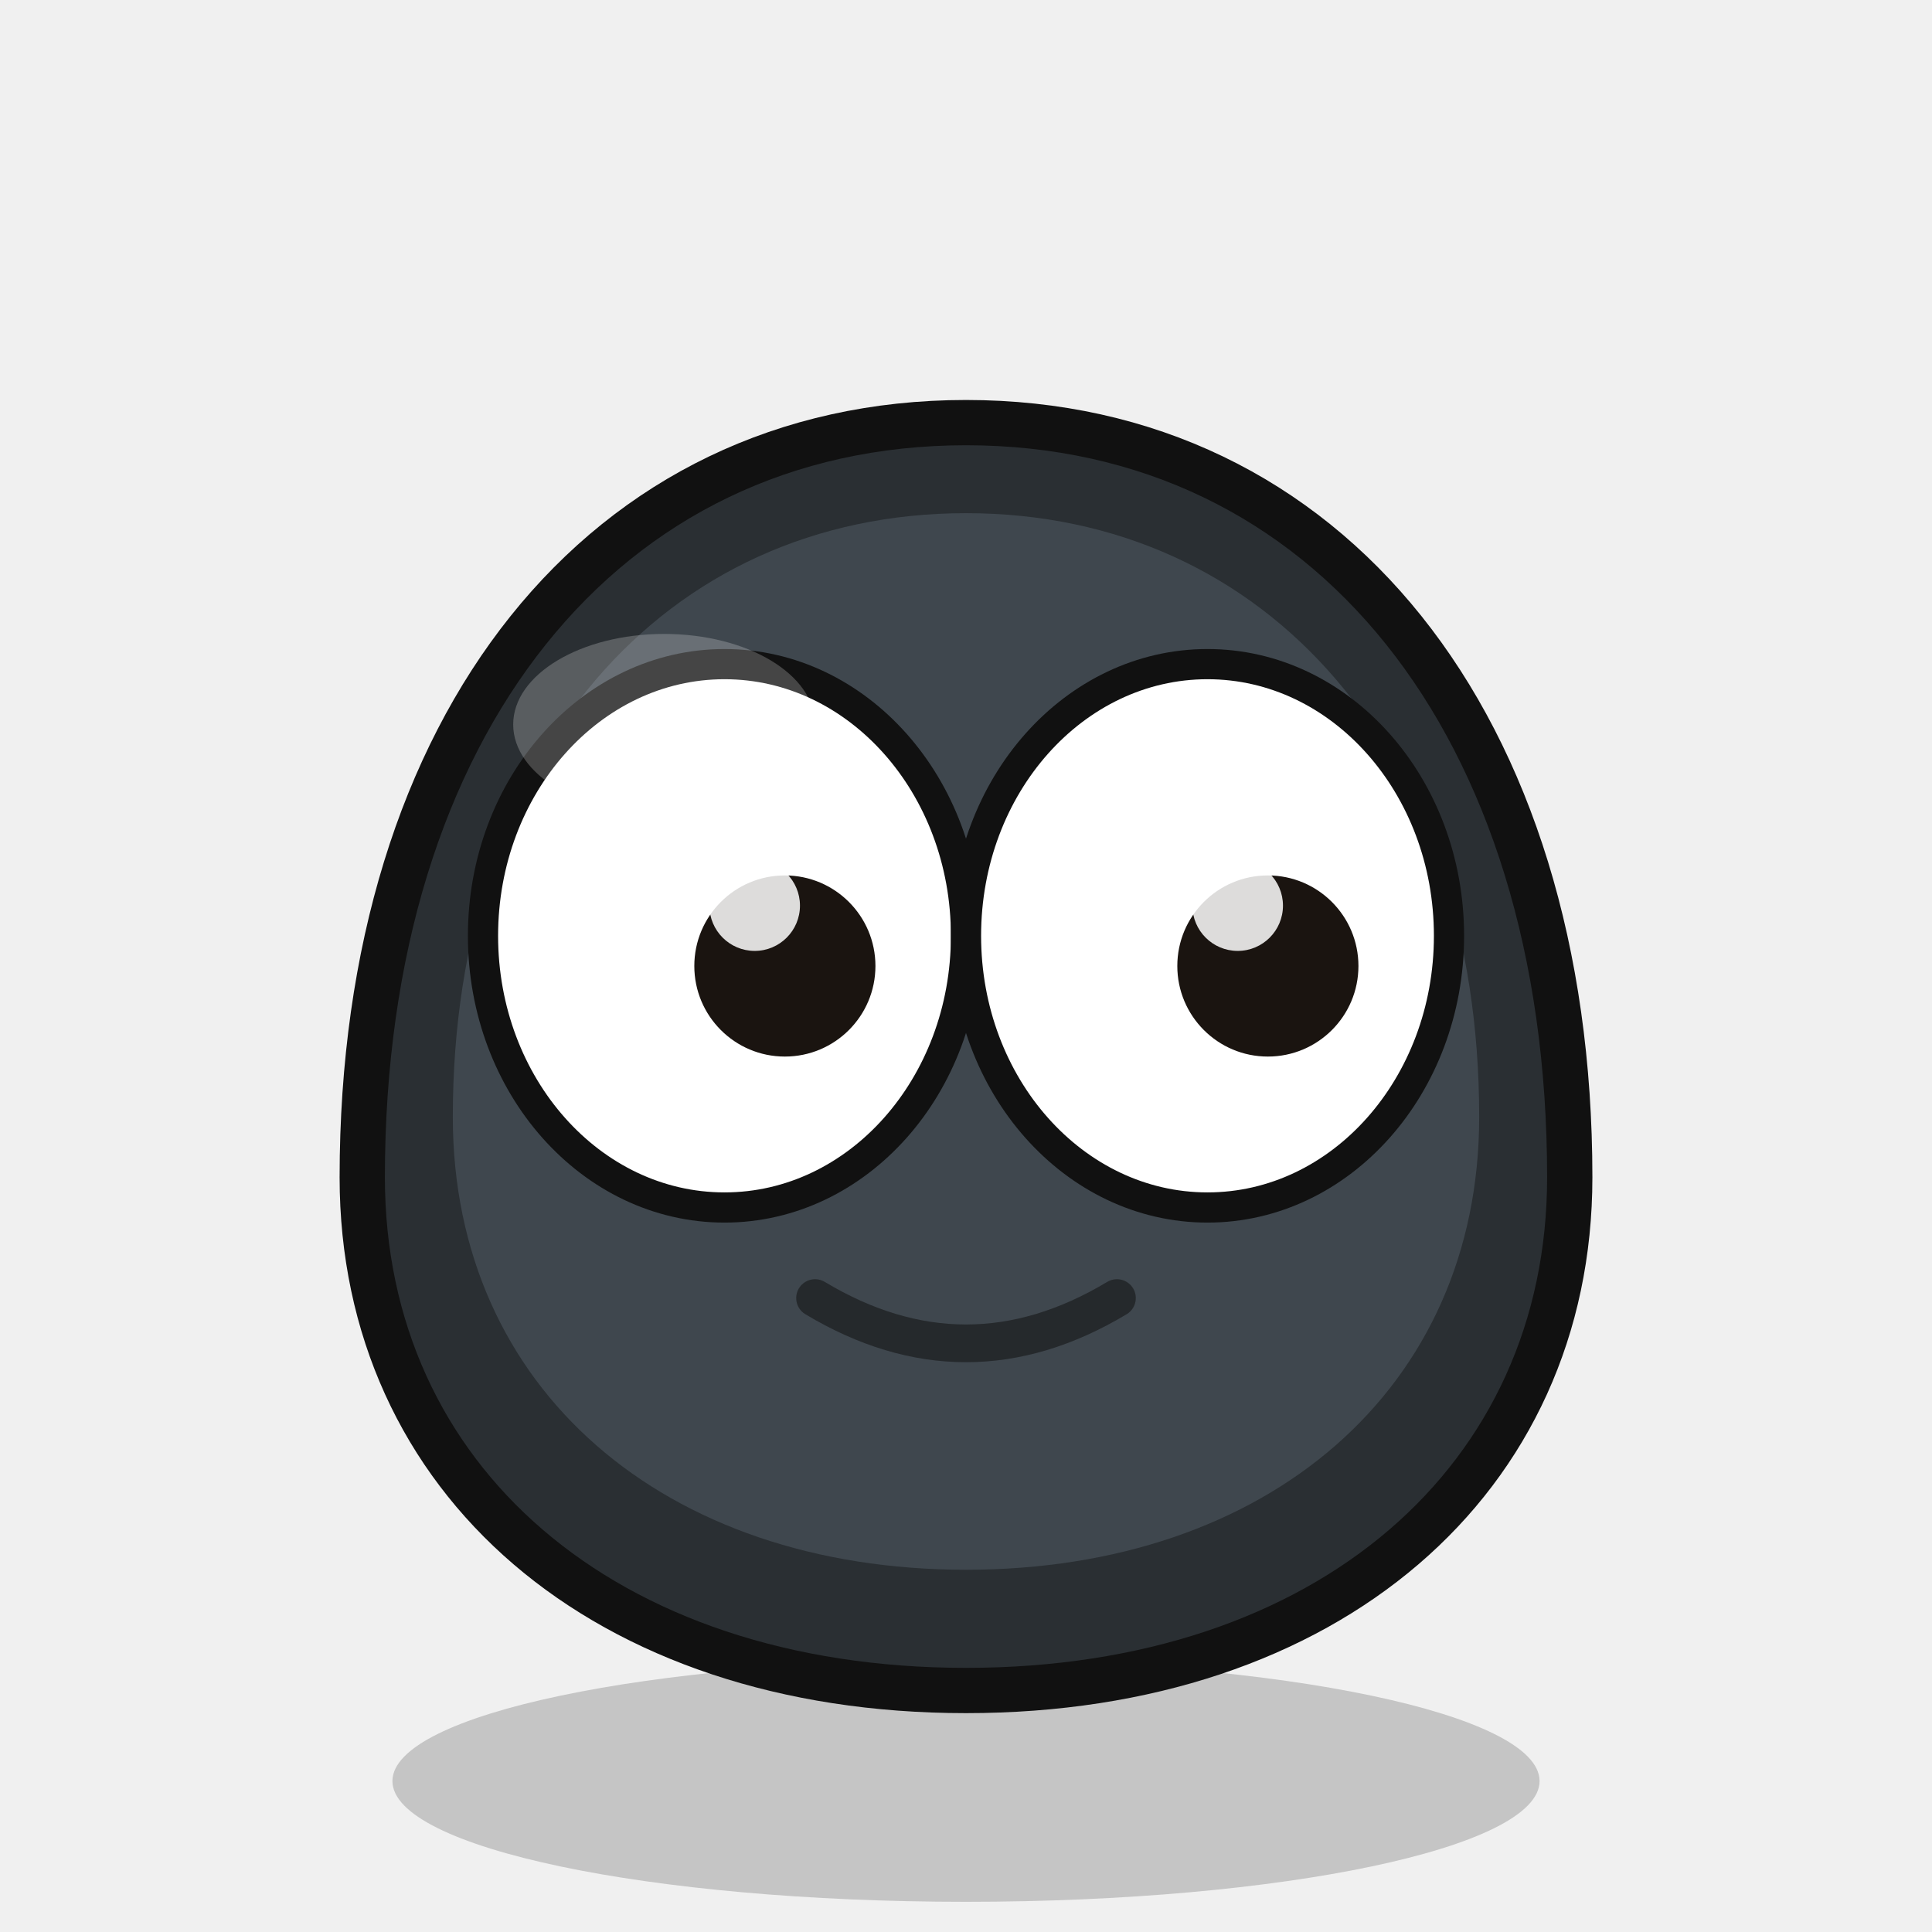
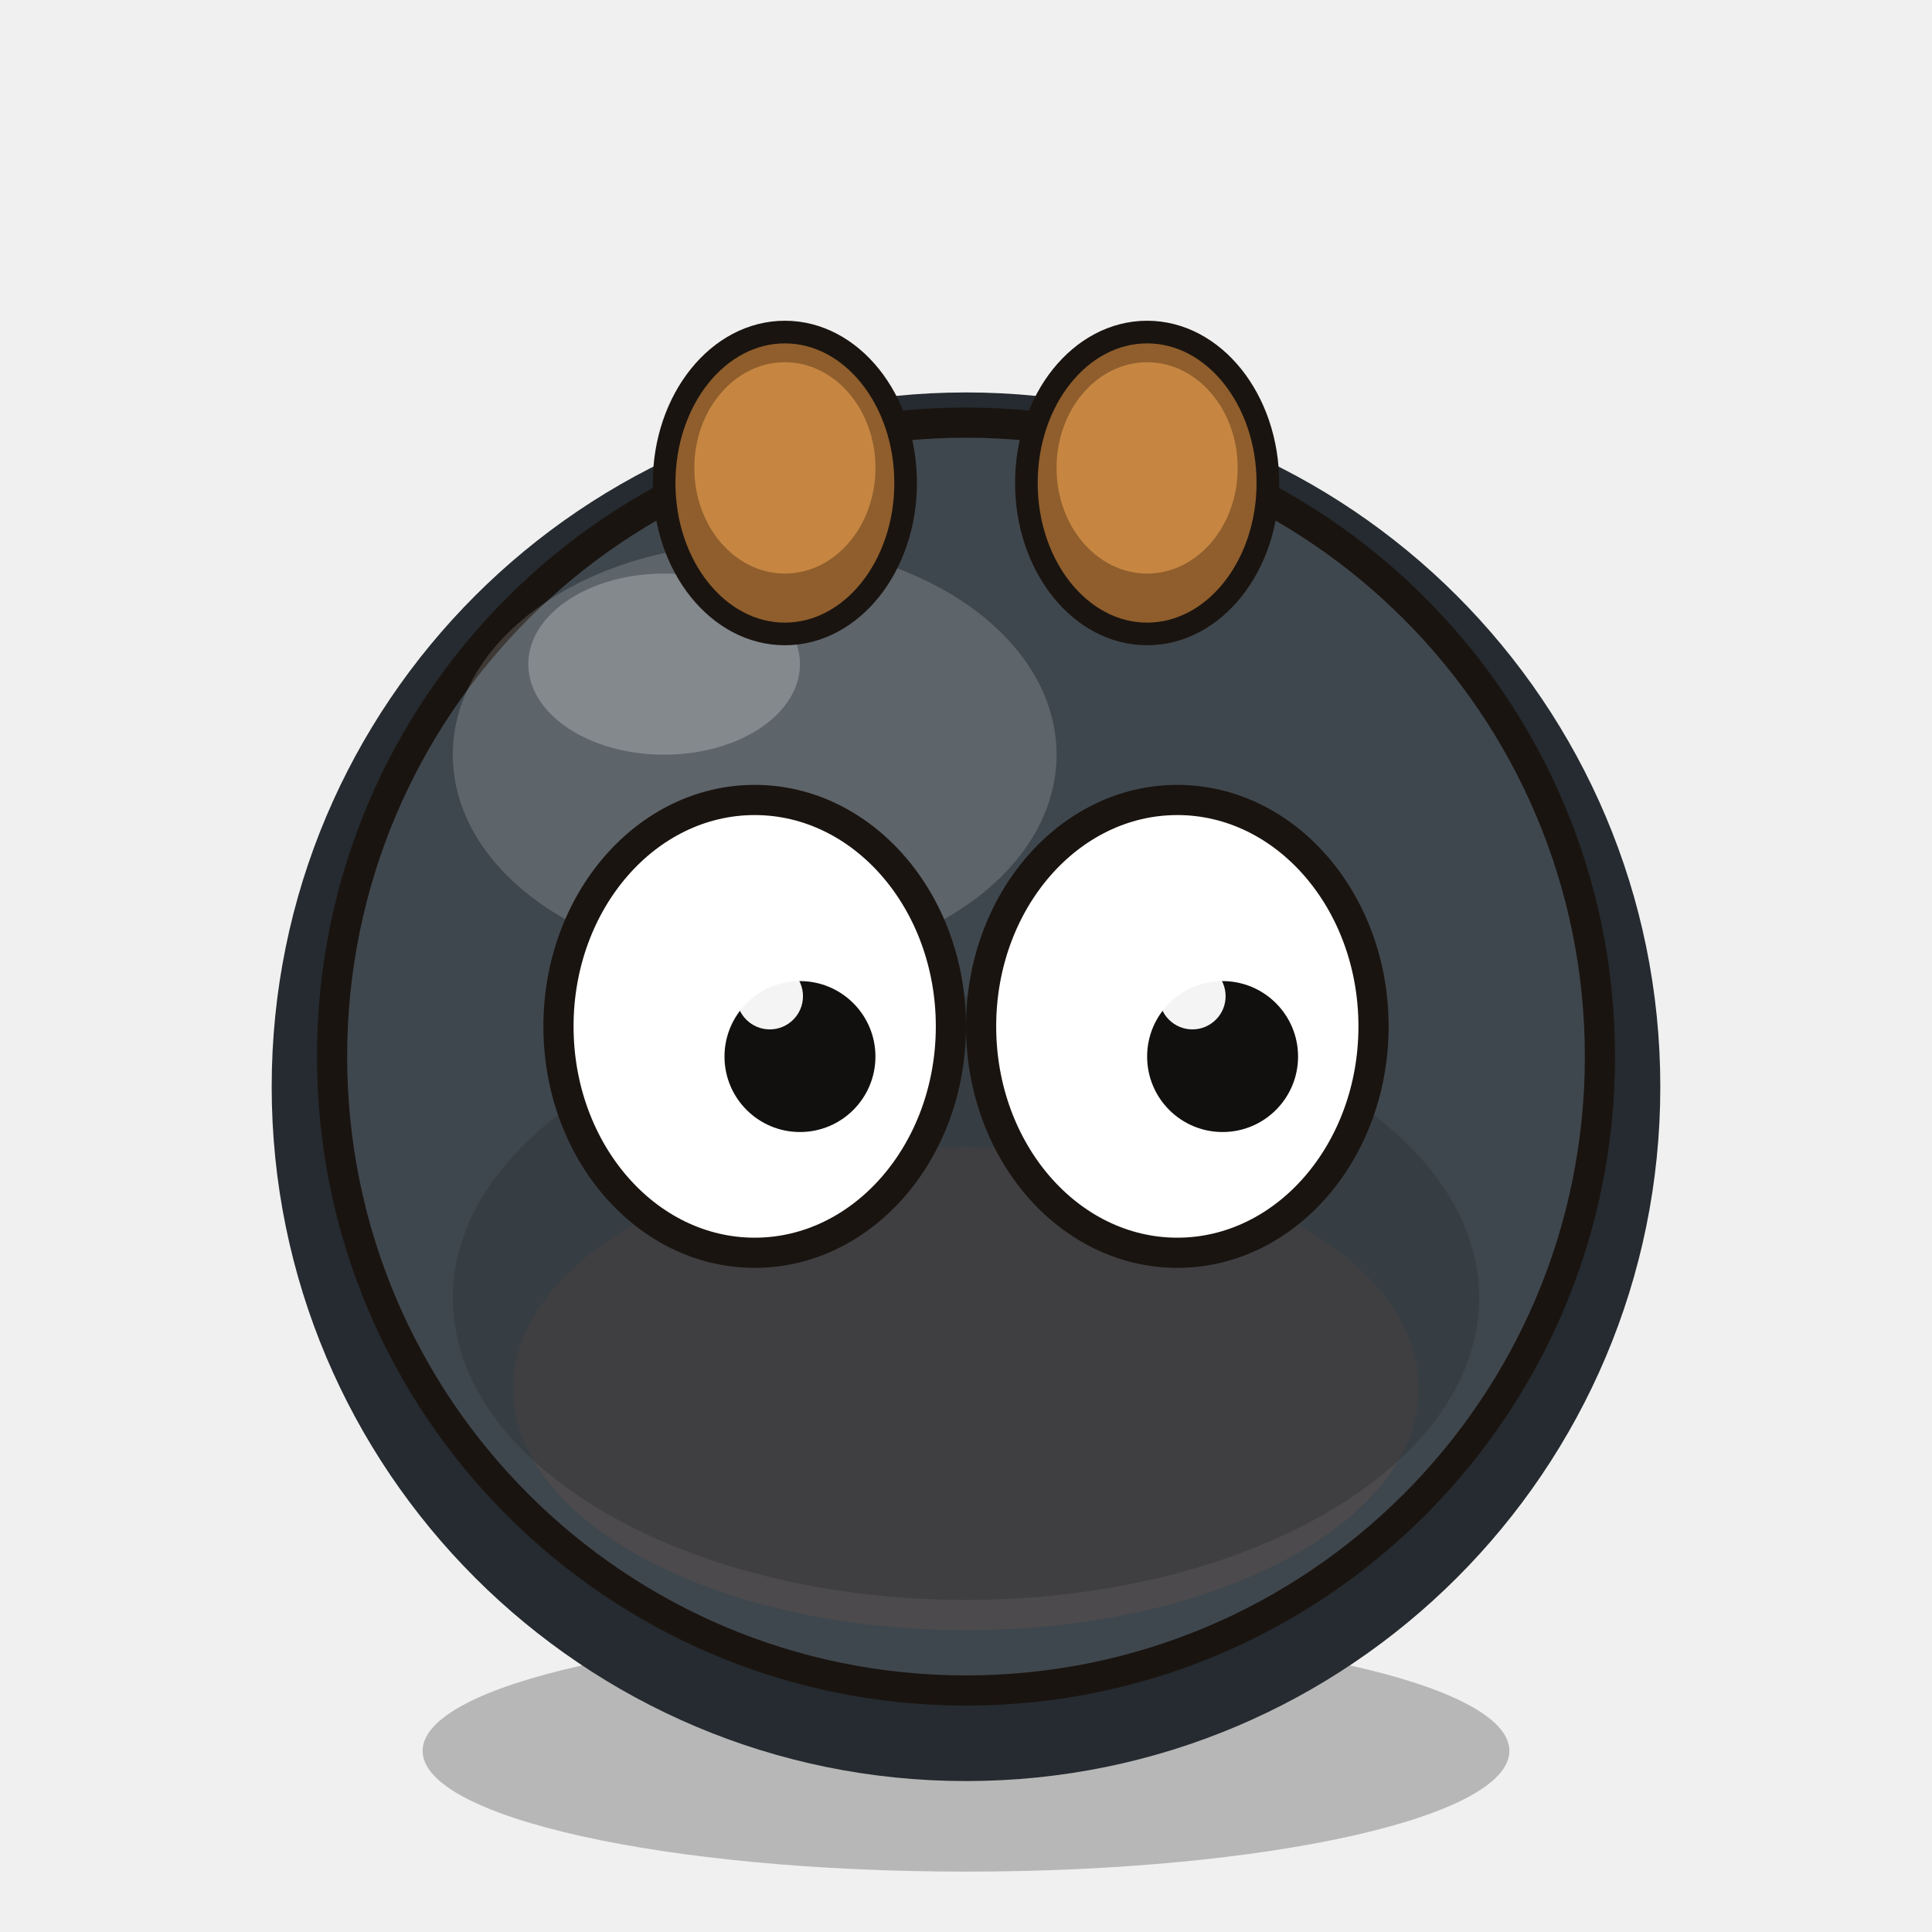
<svg xmlns="http://www.w3.org/2000/svg" viewBox="0 0 128 128" width="128" height="128">
-   <ellipse cx="64" cy="118" rx="38" ry="8" fill="#000000" opacity="0.18" />
-   <path d="M24 78 C24 48 40 28 64 28 C88 28 104 48 104 78 C104 98 88 112 64 112 C40 112 24 98 24 78 Z" fill="#2A2F33" stroke="#111111" stroke-width="3" stroke-linejoin="round" />
-   <path d="M30 74 C30 50 44 34 64 34 C84 34 98 50 98 74 C98 92 84 104 64 104 C44 104 30 92 30 74 Z" fill="#3F474E" />
-   <ellipse cx="48" cy="62" rx="16" ry="18" fill="#FFFFFF" stroke="#111111" stroke-width="2" />
-   <ellipse cx="80" cy="62" rx="16" ry="18" fill="#FFFFFF" stroke="#111111" stroke-width="2" />
-   <circle cx="52" cy="64" r="6" fill="#1A1410" />
-   <circle cx="84" cy="64" r="6" fill="#1A1410" />
-   <circle cx="50" cy="60" r="3" fill="#FFFFFF" opacity="0.85" />
-   <circle cx="82" cy="60" r="3" fill="#FFFFFF" opacity="0.85" />
-   <path d="M54 86 Q64 92 74 86" fill="none" stroke="#111111" stroke-width="2.5" stroke-linecap="round" opacity="0.55" />
-   <ellipse cx="44" cy="48" rx="10" ry="6" fill="#FFFFFF" opacity="0.22" />
+   <ellipse cx="64" cy="116" rx="36" ry="8" fill="#000000" opacity="0.24" />
+   <circle cx="64" cy="72" r="46" fill="#252B30" />
+   <circle cx="64" cy="70" r="42" fill="#3F474E" stroke="#1A1410" stroke-width="2" />
+   <ellipse cx="64" cy="92" rx="30" ry="16" fill="#FF7A2A" opacity="0.07" />
+   <ellipse cx="64" cy="86" rx="34" ry="20" fill="#2A2F33" opacity="0.40" />
+   <ellipse cx="50" cy="50" rx="20" ry="14" fill="#FFFFFF" opacity="0.16" />
+   <ellipse cx="44" cy="44" rx="9" ry="6" fill="#FFFFFF" opacity="0.24" />
+   <ellipse cx="52" cy="32" rx="8" ry="10" fill="#8F5E2C" stroke="#1A1410" stroke-width="1.5" />
+   <ellipse cx="52" cy="31" rx="6" ry="7" fill="#C68642" />
+   <ellipse cx="76" cy="32" rx="8" ry="10" fill="#8F5E2C" stroke="#1A1410" stroke-width="1.5" />
+   <ellipse cx="76" cy="31" rx="6" ry="7" fill="#C68642" />
+   <ellipse cx="50" cy="68" rx="13" ry="15" fill="#FFFFFF" stroke="#1A1410" stroke-width="2" />
+   <ellipse cx="78" cy="68" rx="13" ry="15" fill="#FFFFFF" stroke="#1A1410" stroke-width="2" />
+   <circle cx="53" cy="70" r="5" fill="#12100E" />
+   <circle cx="81" cy="70" r="5" fill="#12100E" />
+   <circle cx="51" cy="66" r="2.2" fill="#FFFFFF" opacity="0.95" />
+   <circle cx="79" cy="66" r="2.2" fill="#FFFFFF" opacity="0.95" />
</svg>
